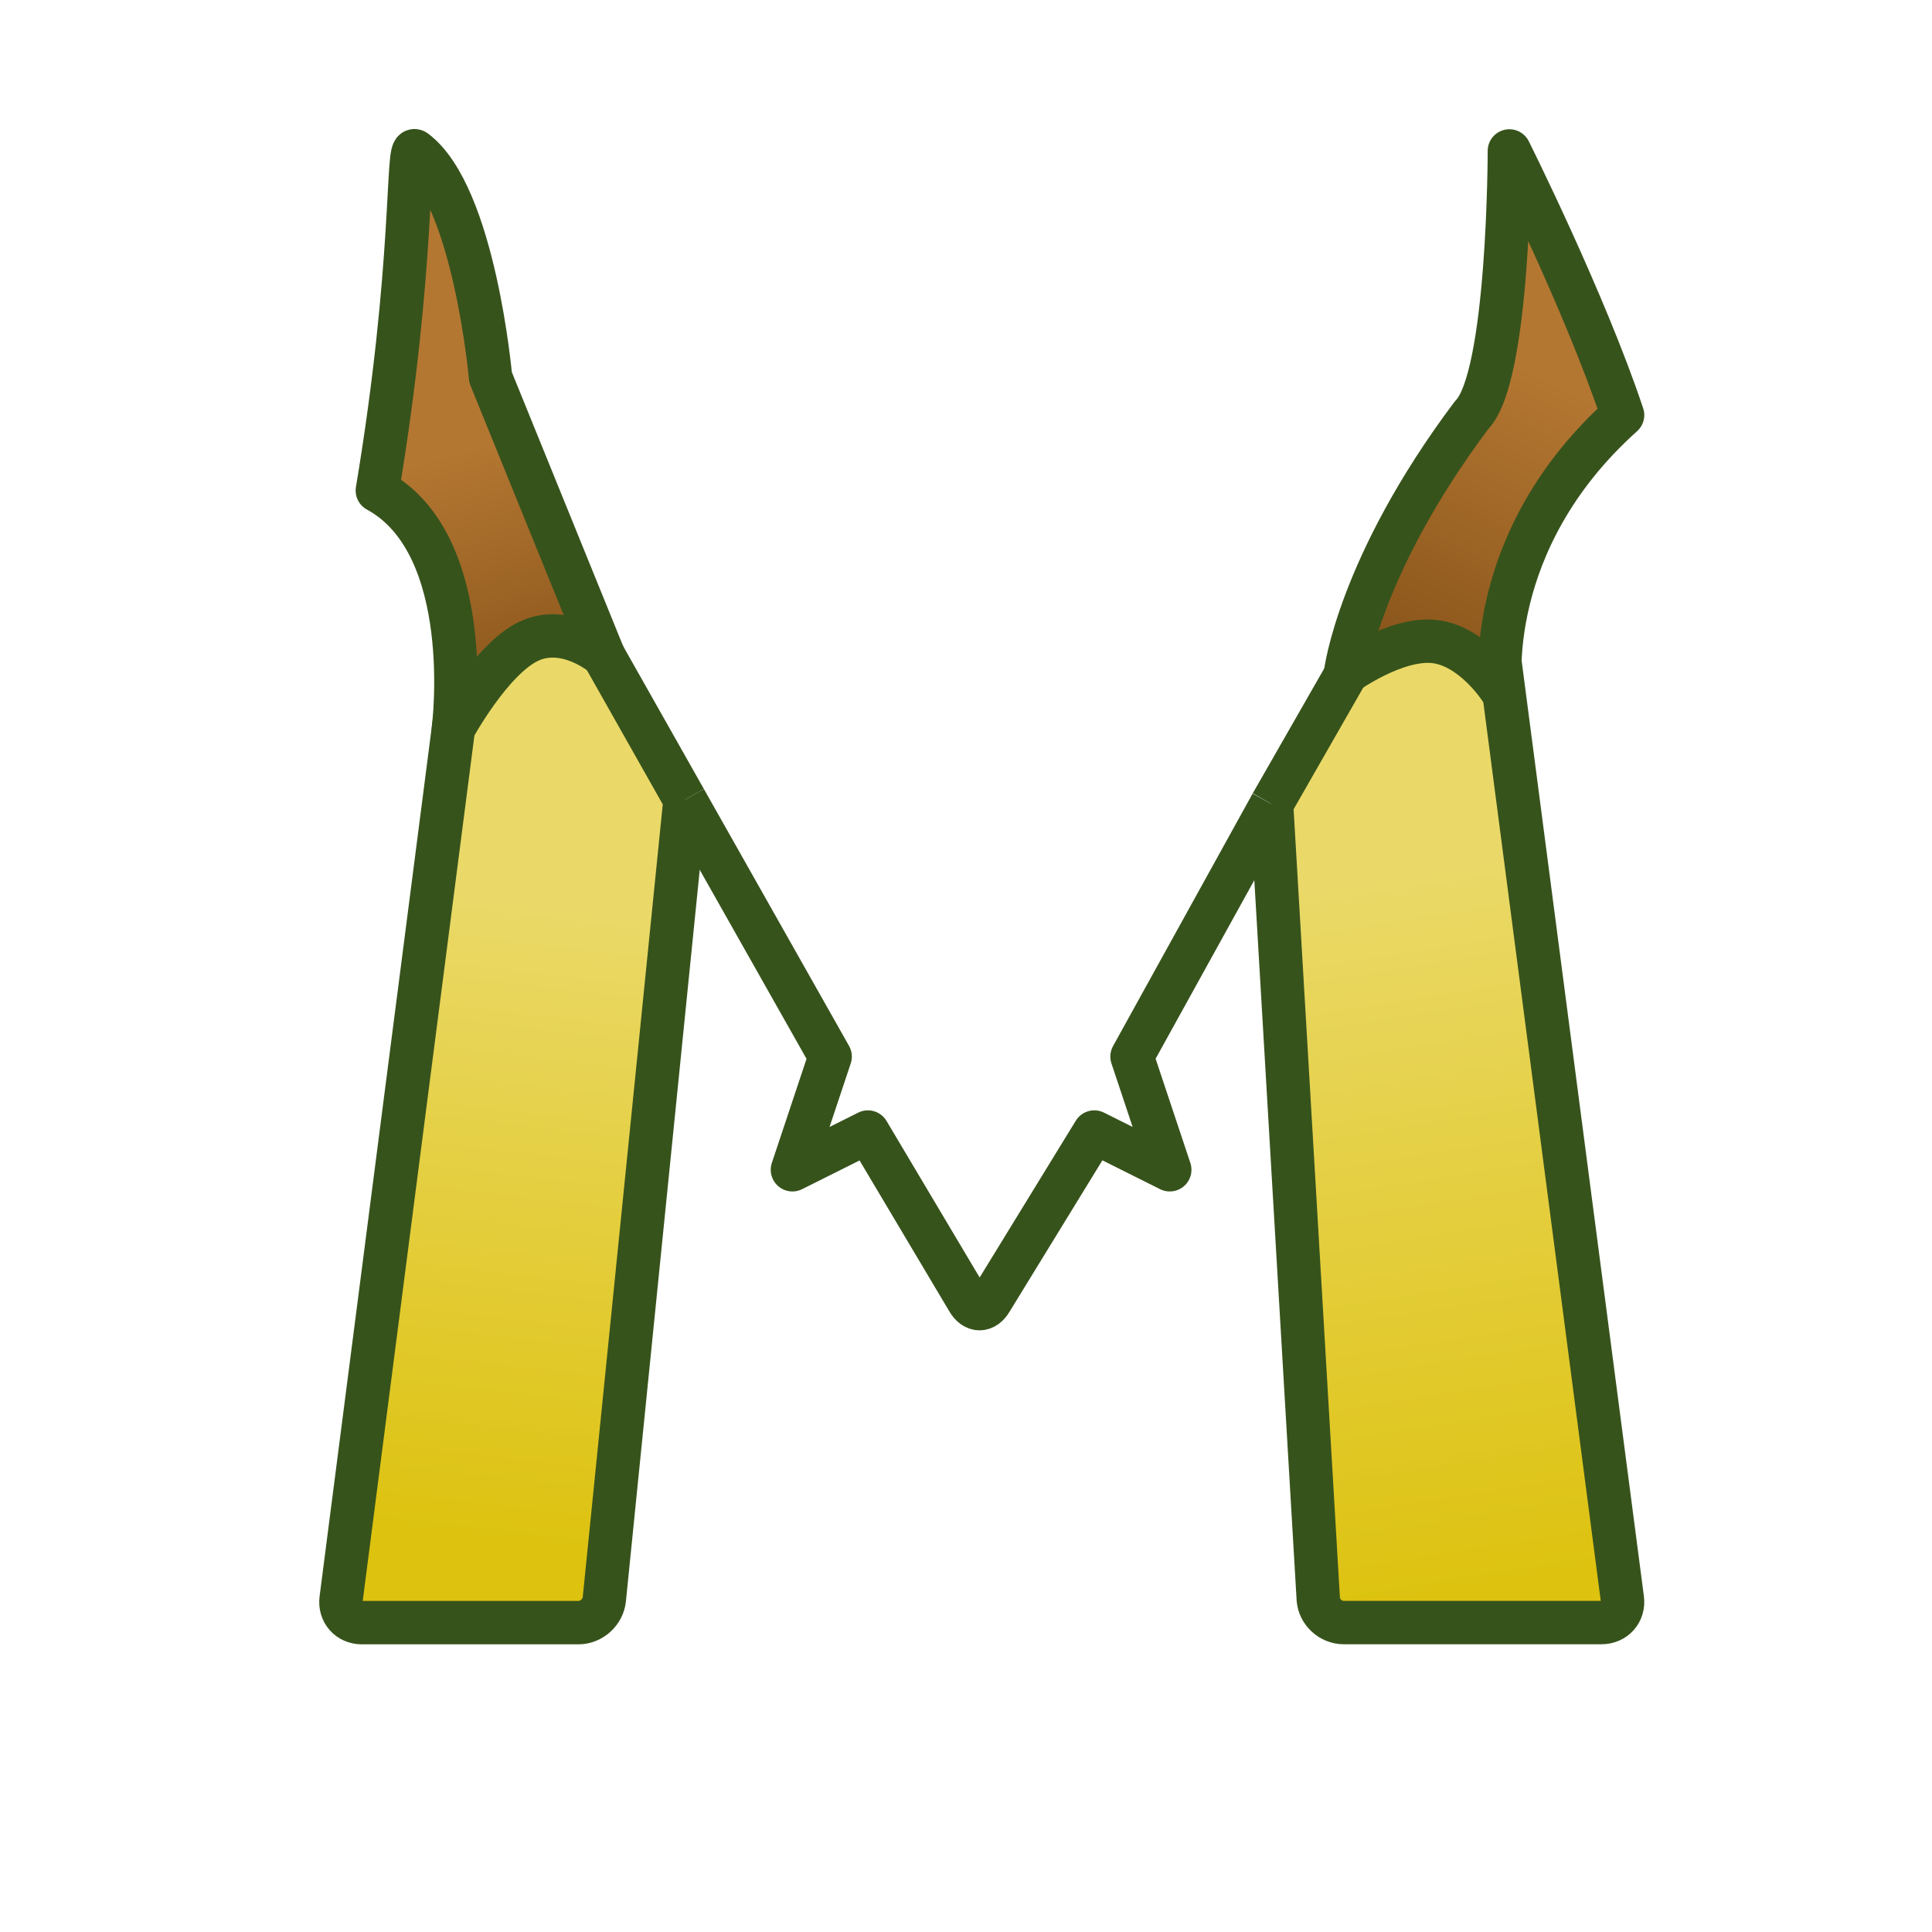
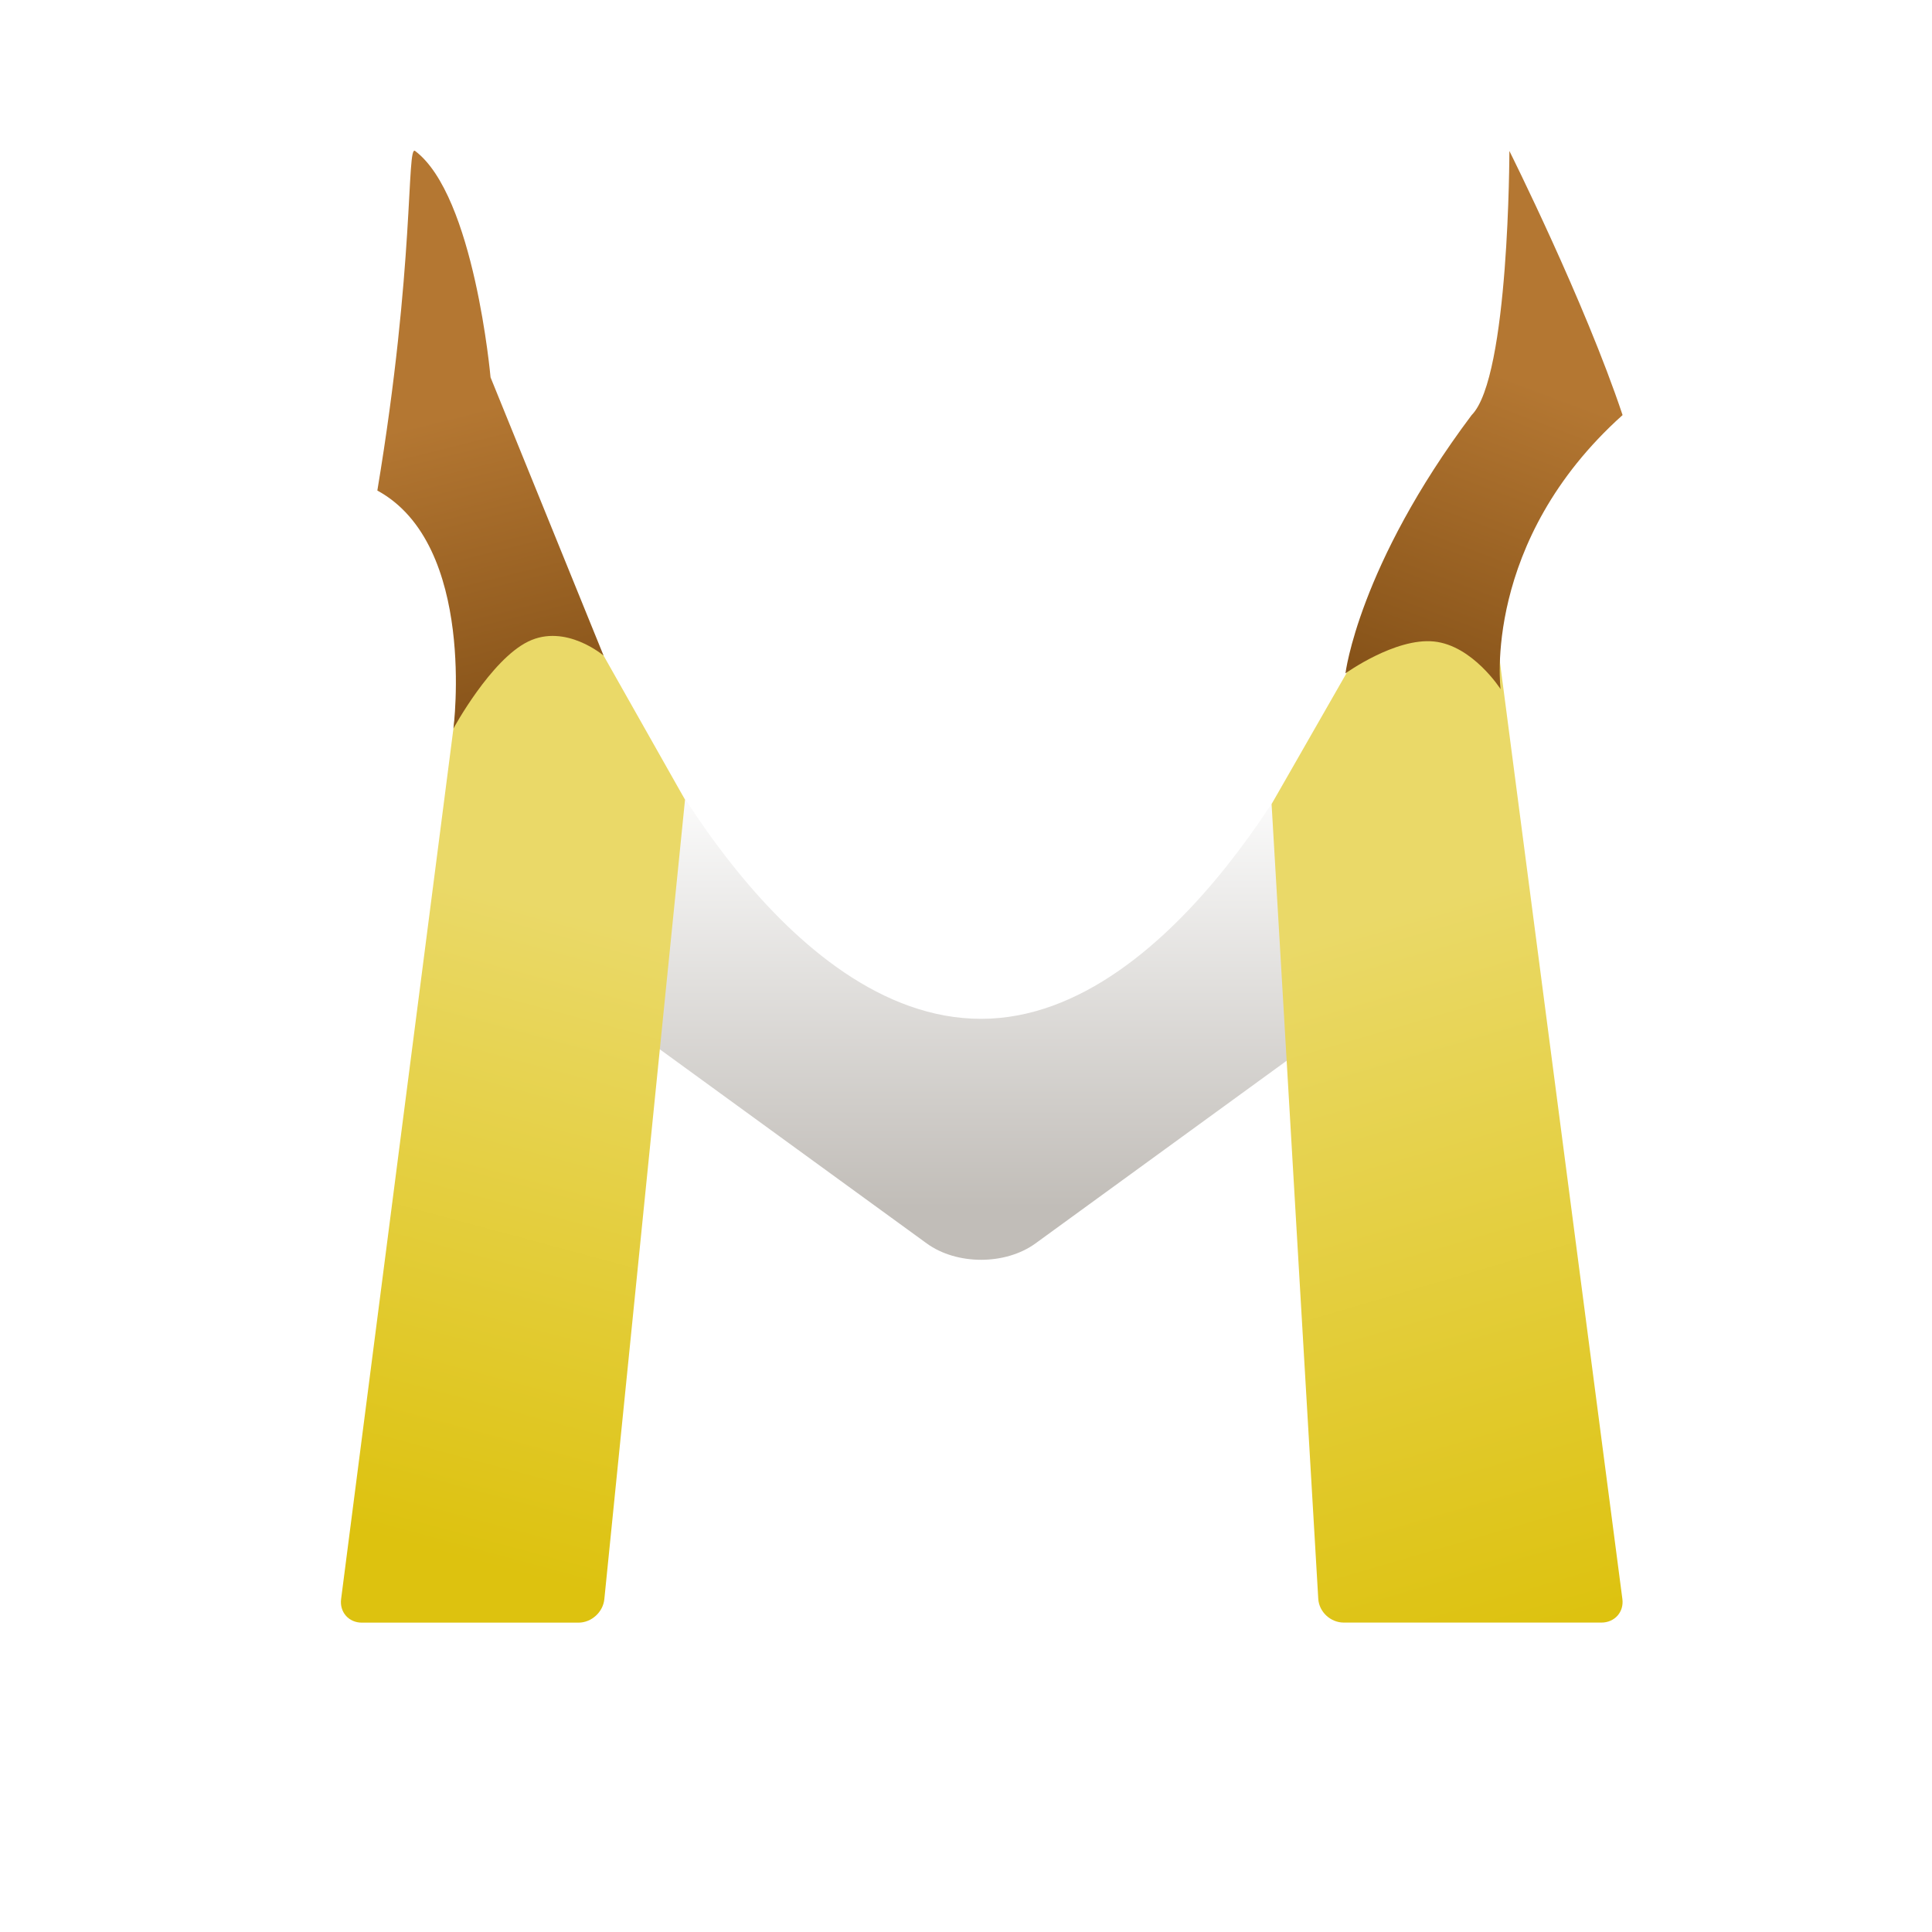
- <svg xmlns="http://www.w3.org/2000/svg" height="100%" stroke-miterlimit="10" style="fill-rule:nonzero;clip-rule:evenodd;stroke-linecap:round;stroke-linejoin:round;" version="1.1" viewBox="0 0 1024 1024" width="100%" xml:space="preserve">
+ <svg xmlns="http://www.w3.org/2000/svg" xmlns:ns1="http://vectornator.io" height="100%" stroke-miterlimit="10" style="fill-rule:nonzero;clip-rule:evenodd;stroke-linecap:round;stroke-linejoin:round;" version="1.1" viewBox="0 0 1024 1024" width="100%" xml:space="preserve">
  <defs>
-     <linearGradient gradientTransform="matrix(1 0 0 1 0 0)" gradientUnits="userSpaceOnUse" id="LinearGradient" x1="760" x2="820" y1="460" y2="840">
+     <linearGradient gradientTransform="matrix(1 0 0 1 0 0)" gradientUnits="userSpaceOnUse" id="LinearGradient" x1="520" x2="520" y1="640" y2="420">
+       <stop offset="0" stop-color="#c1bdb8" />
+       <stop offset="1" stop-color="#fcfcfc" />
+     </linearGradient>
+     <linearGradient gradientTransform="matrix(1 0 0 1 0 0)" gradientUnits="userSpaceOnUse" id="LinearGradient_2" x1="730.587" x2="840" y1="485.622" y2="860">
      <stop offset="0" stop-color="#ead968" />
      <stop offset="1" stop-color="#ddc20f" />
    </linearGradient>
-     <linearGradient gradientTransform="matrix(1 0 0 1 0 0)" gradientUnits="userSpaceOnUse" id="LinearGradient_2" x1="300" x2="260" y1="480" y2="820">
+     <linearGradient gradientTransform="matrix(1 0 0 1 0 0)" gradientUnits="userSpaceOnUse" id="LinearGradient_3" x1="310.021" x2="220" y1="485.794" y2="820">
      <stop offset="0" stop-color="#ead968" />
      <stop offset="1" stop-color="#ddc20f" />
    </linearGradient>
-     <linearGradient gradientTransform="matrix(1 0 0 1 0 0)" gradientUnits="userSpaceOnUse" id="LinearGradient_3" x1="820" x2="740" y1="200" y2="360">
+     <linearGradient gradientTransform="matrix(1 0 0 1 0 0)" gradientUnits="userSpaceOnUse" id="LinearGradient_4" x1="800" x2="740" y1="200" y2="360">
      <stop offset="0" stop-color="#b47732" />
      <stop offset="1" stop-color="#875319" />
    </linearGradient>
-     <linearGradient gradientTransform="matrix(1 0 0 1 0 0)" gradientUnits="userSpaceOnUse" id="LinearGradient_4" x1="240" x2="280" y1="240" y2="380">
+     <linearGradient gradientTransform="matrix(1 0 0 1 0 0)" gradientUnits="userSpaceOnUse" id="LinearGradient_5" x1="240" x2="280" y1="220" y2="380">
      <stop offset="0" stop-color="#b47732" />
      <stop offset="1" stop-color="#875319" />
    </linearGradient>
  </defs>
-   <g id="M">
-     <path d="M673.963 426.178L774.235 251.005C777.702 244.947 781.245 245.631 782.146 252.532L859.895 847.504C860.796 854.405 855.815 860 848.768 860L712.259 860C705.212 860 699.145 854.37 698.707 847.425L673.963 426.178" fill="url(#LinearGradient)" fill-rule="nonzero" opacity="1" stroke="#37531c" stroke-linecap="butt" stroke-linejoin="round" stroke-width="22.993" />
-     <path d="M363.076 423.852L440 560L420 620L460 600L512.98 689.067C516.404 695.125 521.956 695.125 525.38 689.067L580 600L620 620L600 560L673.963 426.189" fill="none" opacity="1" stroke="#37531c" stroke-linecap="butt" stroke-linejoin="round" stroke-width="22.993" />
-     <path d="M363.076 423.852L320.321 847.488C319.691 854.418 313.539 860.036 306.58 860.036L191.78 860.036C184.821 860.036 179.902 854.441 180.792 847.54L257.567 252.532C258.458 245.631 261.956 244.947 265.38 251.005L363.076 423.852" fill="url(#LinearGradient_2)" fill-rule="nonzero" opacity="1" stroke="#37531c" stroke-linecap="butt" stroke-linejoin="round" stroke-width="22.993" />
+   <g id="V" ns1:layerName="V">
+     <path d="M328.826 540.965L491.174 659.035C507.094 670.614 532.906 670.614 548.826 659.035L711.174 540.965C727.094 529.386 735.786 504.608 730.587 485.622L701.256 378.498C701.256 378.498 625 540 520 540C415 540 340.085 383.177 340.085 383.177L310.021 485.794C304.487 504.686 312.906 529.386 328.826 540.965Z" fill="url(#LinearGradient)" fill-rule="nonzero" opacity="1" stroke="none" />
  </g>
-   <g id="Horn">
-     <path d="M800 80C800 80 800 200 780 220C720 300 713.125 356.902 713.125 356.902C713.125 356.902 739.447 337.914 760 340C780.553 342.086 795.336 365.248 795.336 365.248C795.336 365.248 785.244 287.031 860 220C840 160 800 80 800 80Z" fill="url(#LinearGradient_3)" fill-rule="nonzero" opacity="1" stroke="#37531c" stroke-linecap="butt" stroke-linejoin="round" stroke-width="22.993" />
-     <path d="M220 80C251.447 103.585 260 200 260 200L319.915 347.49C319.915 347.49 299.896 330.342 280 340C260.104 349.658 240.33 386.121 240.33 386.121C240.33 386.121 252.889 288.788 200 260C220 140 215.44 76.58 220 80Z" fill="url(#LinearGradient_4)" fill-rule="nonzero" opacity="1" stroke="#37531c" stroke-linecap="butt" stroke-linejoin="round" stroke-width="22.993" />
+   <g id="M" ns1:layerName="M">
+     <path d="M673.963 426.178L774.235 251.005C777.702 244.947 781.245 245.631 782.146 252.532L859.895 847.504C860.796 854.405 855.815 860 848.768 860L712.259 860C705.212 860 699.145 854.37 698.707 847.425L673.963 426.178" fill="url(#LinearGradient_2)" fill-rule="nonzero" opacity="1" stroke="none" />
+     <path d="M363.076 423.852L320.321 847.488C319.691 854.418 313.539 860.036 306.58 860.036L191.78 860.036C184.821 860.036 179.902 854.441 180.792 847.54L257.567 252.532C258.458 245.631 261.956 244.947 265.38 251.005L363.076 423.852" fill="url(#LinearGradient_3)" fill-rule="nonzero" opacity="1" stroke="none" />
+   </g>
+   <g id="Horn" ns1:layerName="Horn">
+     <path d="M800 80C800 80 800 200 780 220C720 300 713.125 356.902 713.125 356.902C713.125 356.902 739.447 337.914 760 340C780.553 342.086 795.336 365.248 795.336 365.248C795.336 365.248 785.244 287.031 860 220C840 160 800 80 800 80Z" fill="url(#LinearGradient_4)" fill-rule="nonzero" opacity="1" stroke="none" />
+     <path d="M220 80C251.447 103.585 260 200 260 200L319.915 347.49C319.915 347.49 299.896 330.342 280 340C260.104 349.658 240.33 386.121 240.33 386.121C240.33 386.121 252.889 288.788 200 260C220 140 215.44 76.58 220 80Z" fill="url(#LinearGradient_5)" fill-rule="nonzero" opacity="1" stroke="none" />
  </g>
</svg>
